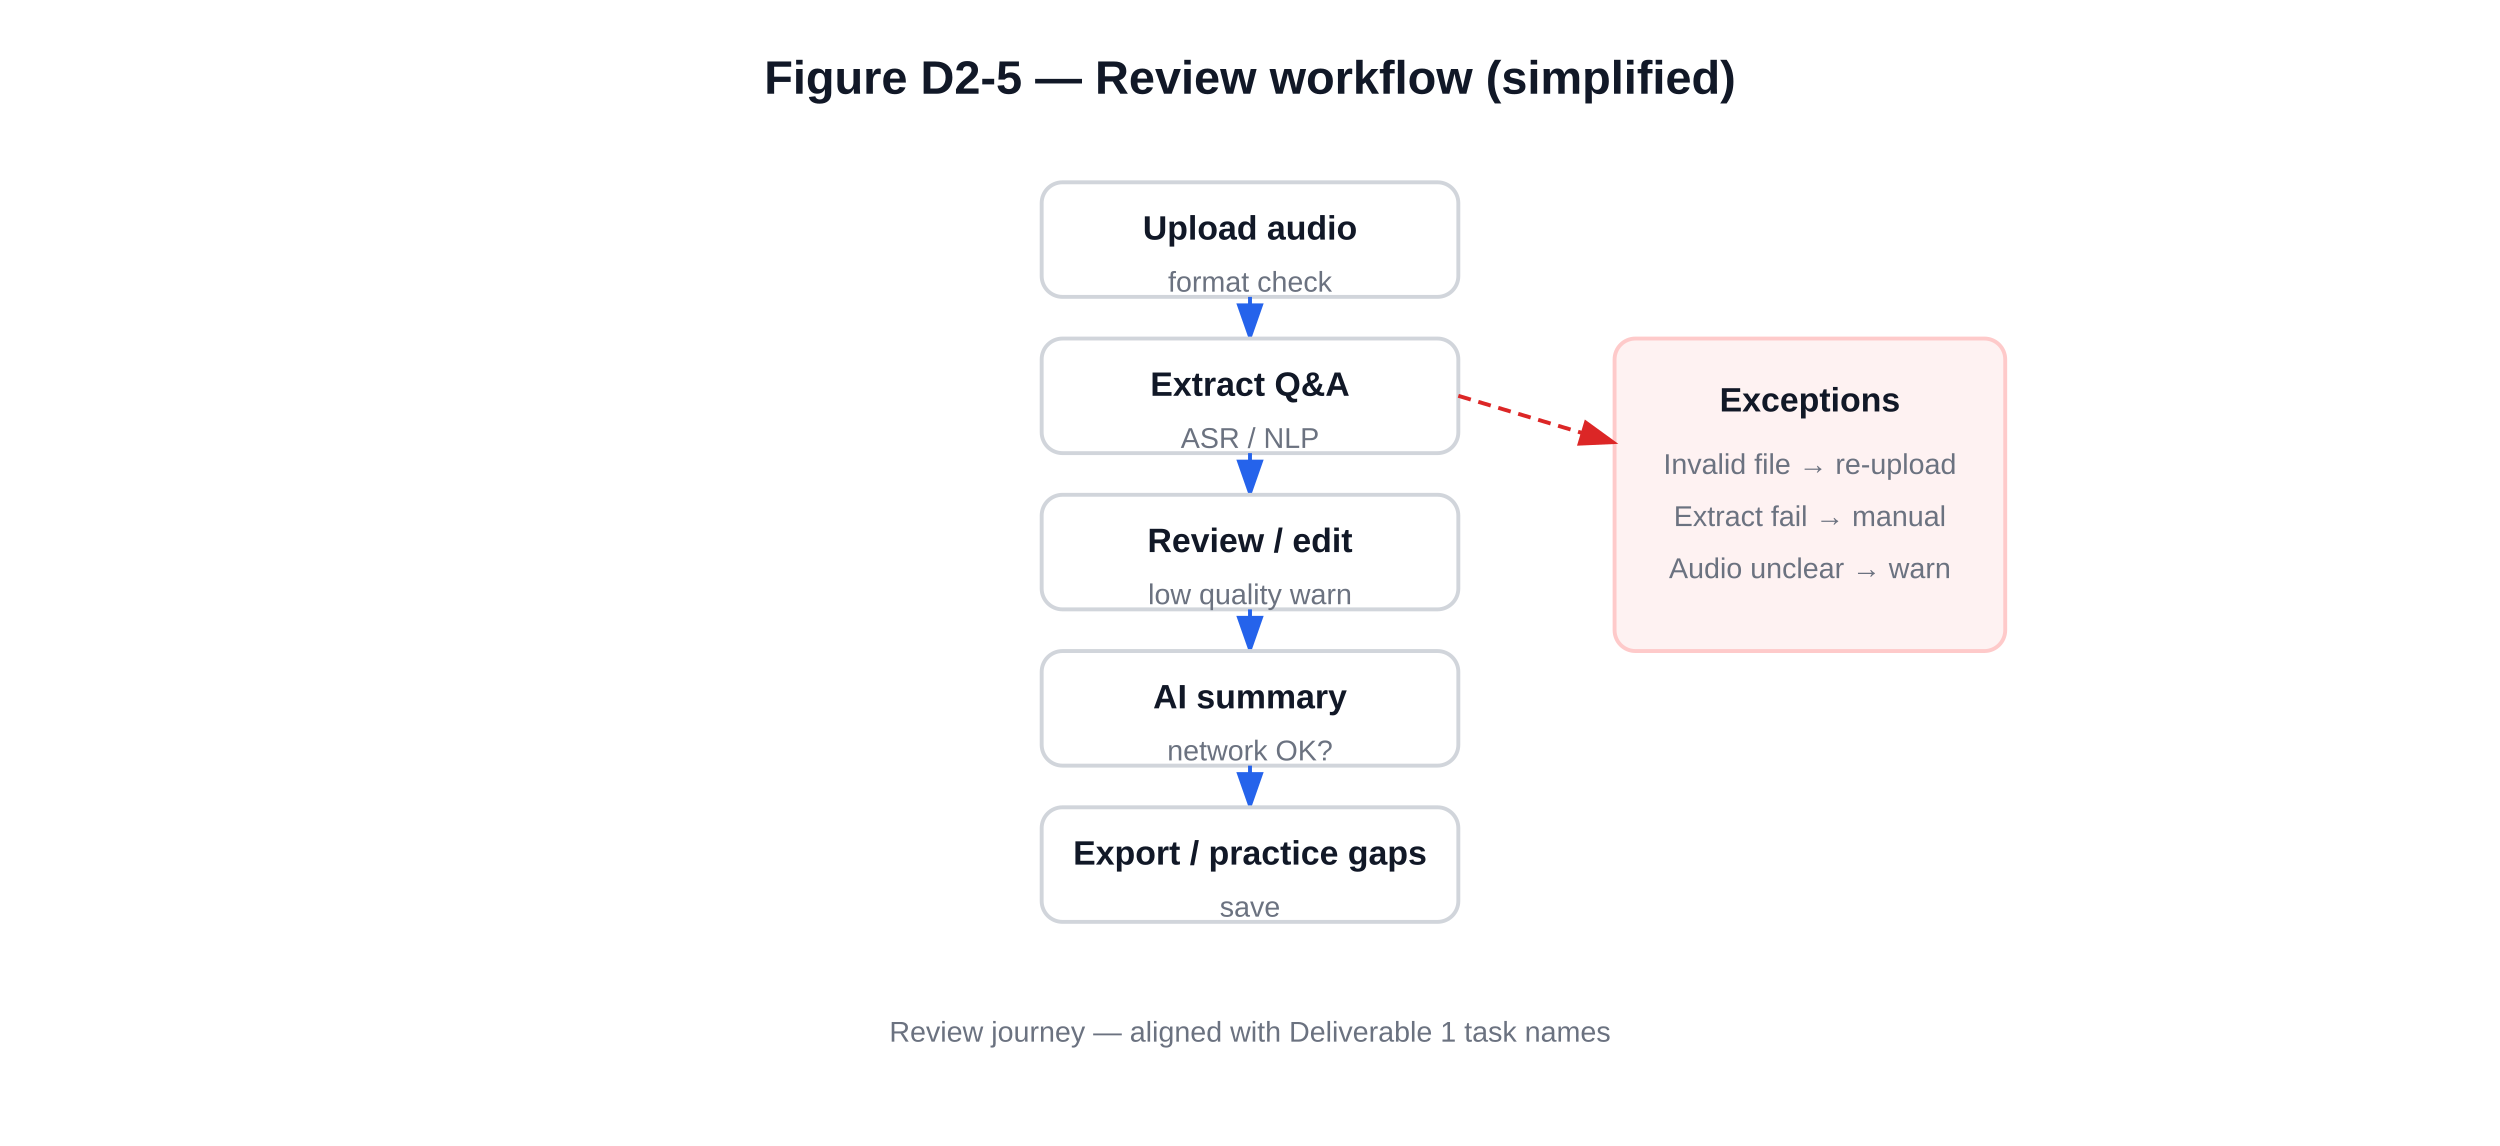
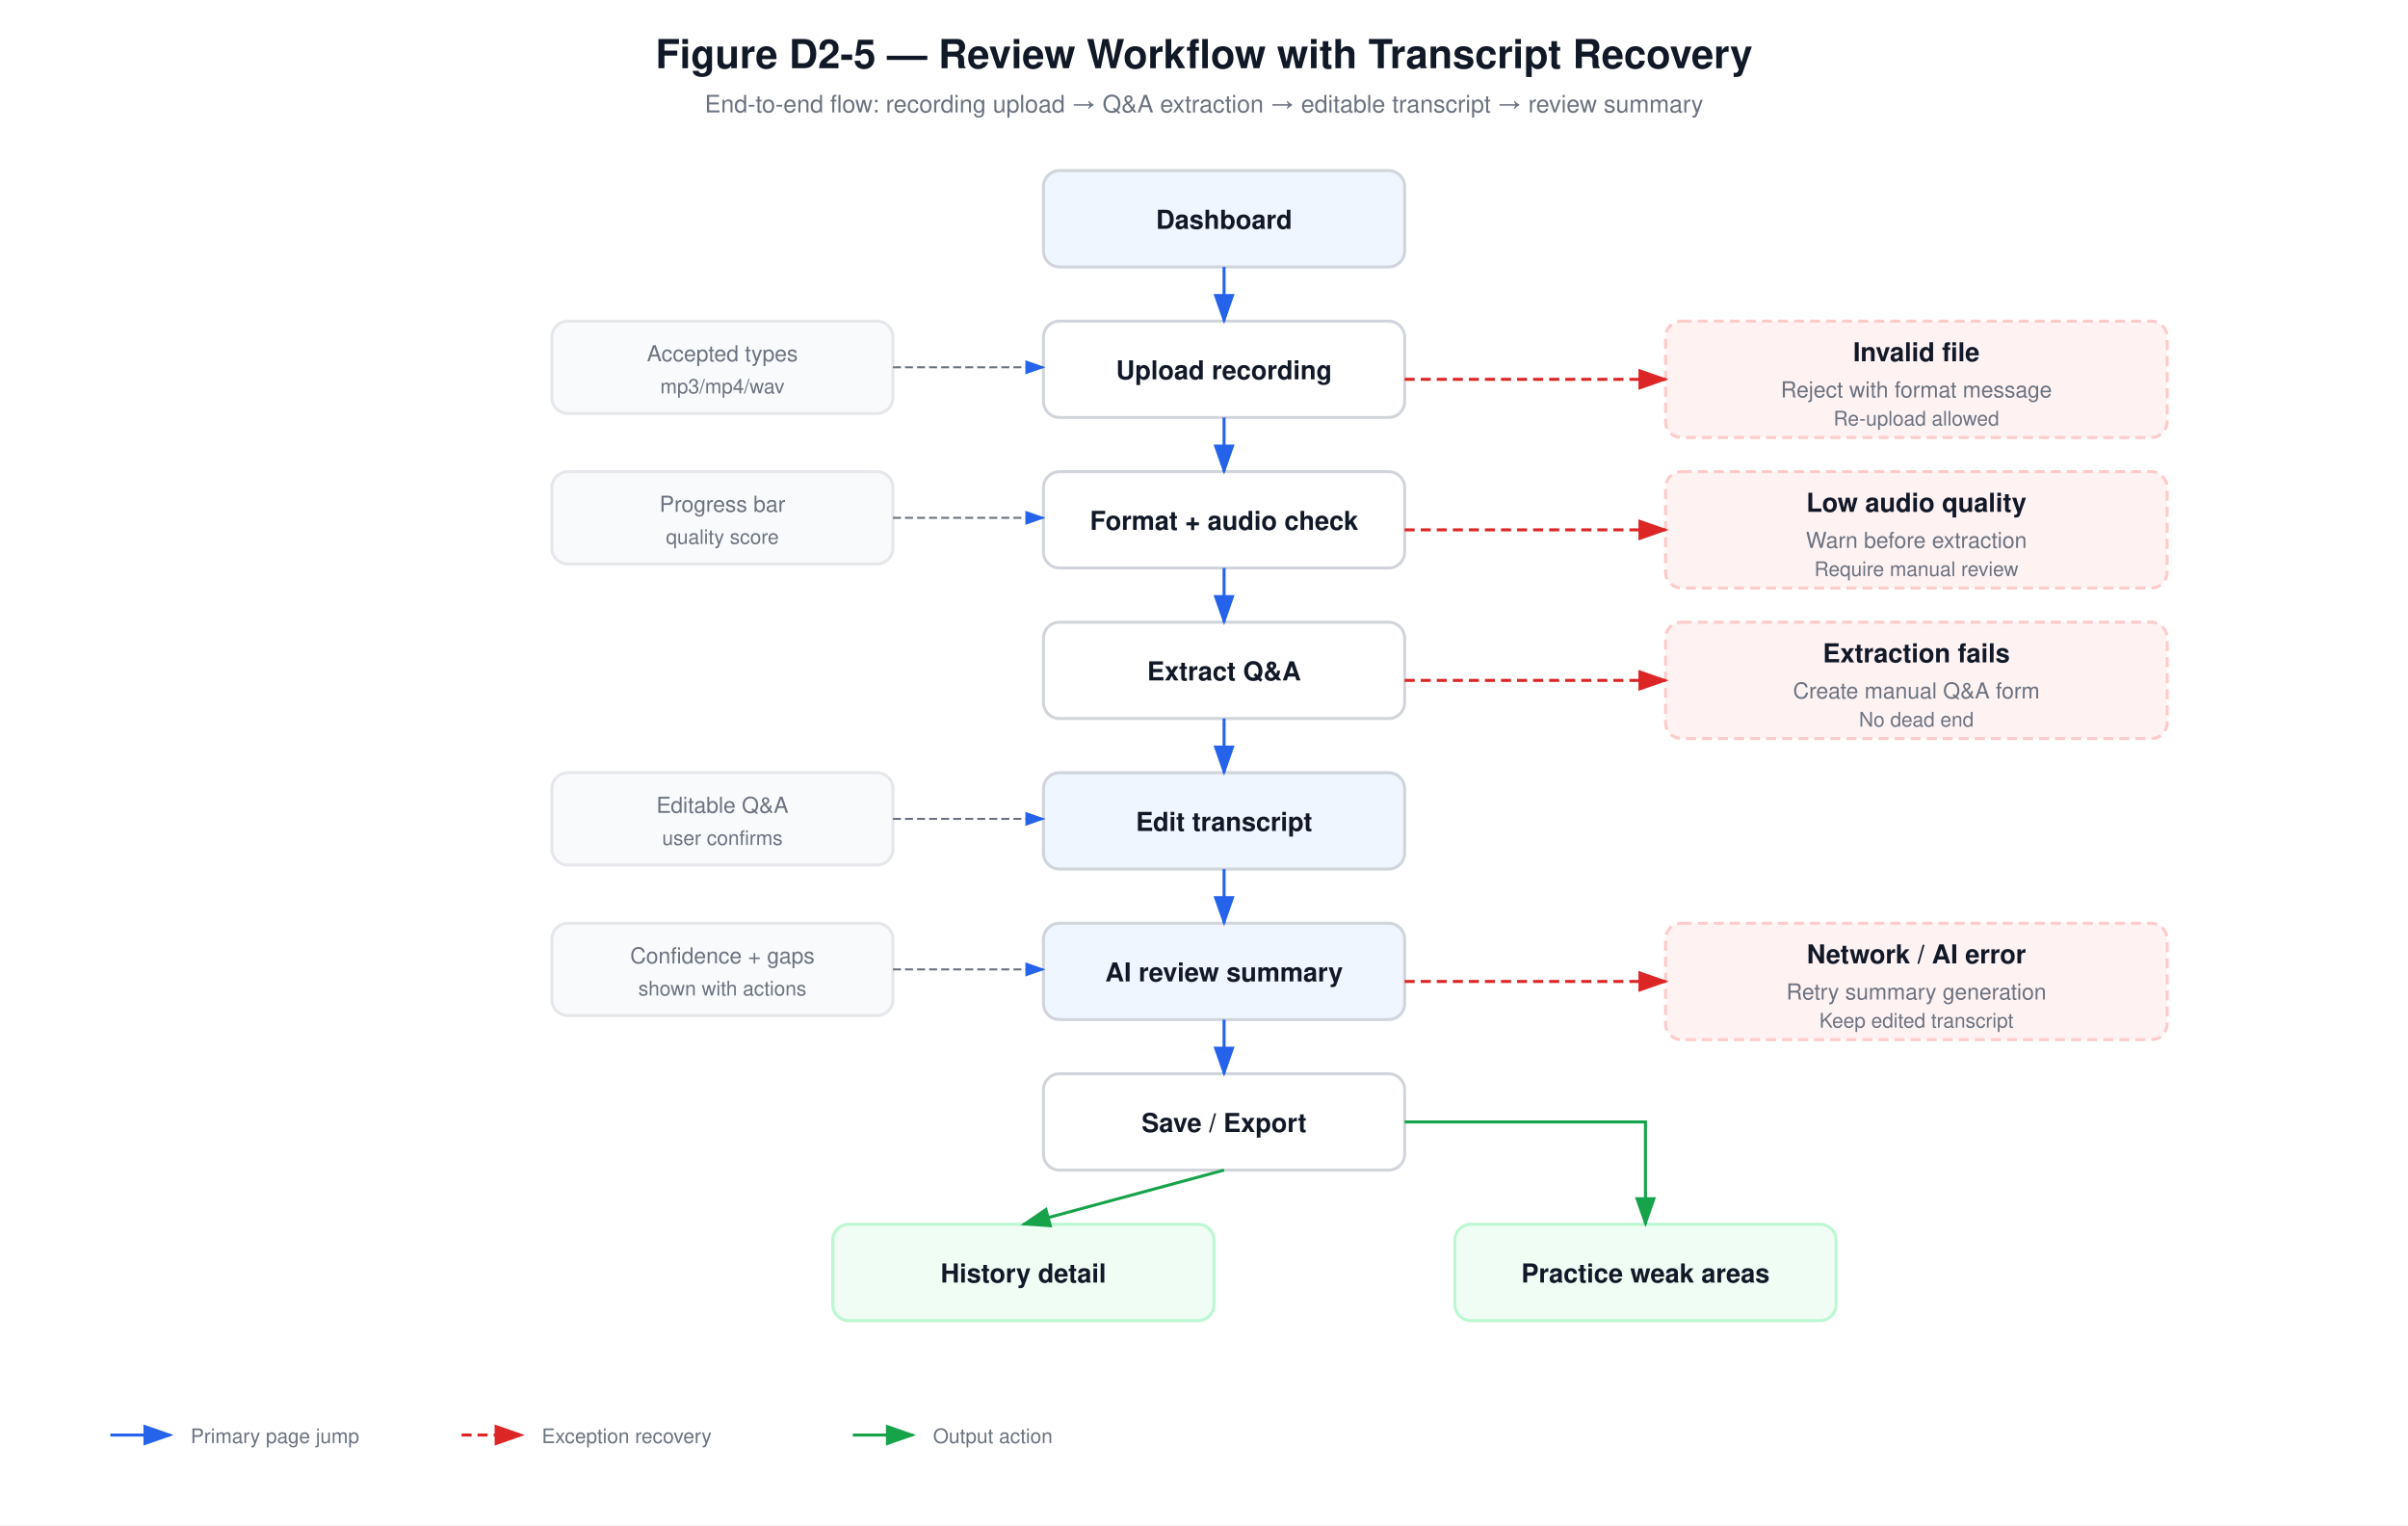
- <svg xmlns="http://www.w3.org/2000/svg" viewBox="0 0 960 440" width="960">
+ <svg xmlns="http://www.w3.org/2000/svg" viewBox="0 0 1200 760" width="1200" height="760">
  <style>
-     text { font-family: -apple-system, BlinkMacSystemFont, "Helvetica Neue", Arial, "PingFang SC", sans-serif; }
-     .t { fill: #111827; font-size: 14px; }
-     .st { fill: #6b7280; font-size: 11px; }
-     .ttl { fill: #111827; font-size: 18px; font-weight: 600; }
-     .sub { fill: #111827; font-size: 13px; font-weight: 600; }
-   </style>
+ text { font-family: 'Helvetica Neue', Helvetica, Arial, 'PingFang SC', 'Microsoft YaHei', sans-serif; }
+ .title { fill:#111827; font-size:20px; font-weight:600; }
+ .subtitle { fill:#6b7280; font-size:12px; }
+ .label { fill:#111827; font-size:13px; font-weight:600; }
+ .small { fill:#6b7280; font-size:11px; }
+ .tiny { fill:#6b7280; font-size:10px; }
+ .cell { fill:#111827; font-size:12px; }
+ </style>
  <defs>
-     <marker id="arrB" markerWidth="10" markerHeight="7" refX="9" refY="3.5" orient="auto">
-       <polygon points="0 0, 10 3.5, 0 7" fill="#2563eb" />
+     <marker id="arrow-blue" markerWidth="10" markerHeight="7" refX="9" refY="3.5" orient="auto">
+       <polygon points="0 0,10 3.5,0 7" fill="#2563eb" />
    </marker>
-     <marker id="arrR" markerWidth="10" markerHeight="7" refX="9" refY="3.5" orient="auto">
-       <polygon points="0 0, 10 3.5, 0 7" fill="#dc2626" />
+     <marker id="arrow-red" markerWidth="10" markerHeight="7" refX="9" refY="3.5" orient="auto">
+       <polygon points="0 0,10 3.5,0 7" fill="#dc2626" />
    </marker>
-     <marker id="arrG" markerWidth="10" markerHeight="7" refX="9" refY="3.5" orient="auto">
-       <polygon points="0 0, 10 3.5, 0 7" fill="#059669" />
+     <marker id="arrow-green" markerWidth="10" markerHeight="7" refX="9" refY="3.5" orient="auto">
+       <polygon points="0 0,10 3.5,0 7" fill="#16a34a" />
+     </marker>
+     <marker id="arrow-purple" markerWidth="10" markerHeight="7" refX="9" refY="3.5" orient="auto">
+       <polygon points="0 0,10 3.5,0 7" fill="#9333ea" />
    </marker>
  </defs>
-   <rect width="10000" height="10000" x="-5000" y="-5000" fill="#ffffff" />
-   <text x="480" y="36" text-anchor="middle" class="ttl">Figure D2-5 — Review workflow (simplified)</text>
-   <rect x="400" y="70" width="160" height="44" rx="8" fill="#ffffff" stroke="#d1d5db" stroke-width="1.5" />
-   <text x="480.0" y="92" text-anchor="middle" class="sub">Upload audio</text>
-   <text x="480.0" y="112" text-anchor="middle" class="st">format check</text>
-   <line x1="480" y1="114" x2="480" y2="130" stroke="#2563eb" stroke-width="1.5" marker-end="url(#arrB)" />
-   <rect x="400" y="130" width="160" height="44" rx="8" fill="#ffffff" stroke="#d1d5db" stroke-width="1.5" />
-   <text x="480.0" y="152" text-anchor="middle" class="sub">Extract Q&amp;A</text>
-   <text x="480.0" y="172" text-anchor="middle" class="st">ASR / NLP</text>
-   <line x1="480" y1="174" x2="480" y2="190" stroke="#2563eb" stroke-width="1.5" marker-end="url(#arrB)" />
-   <rect x="400" y="190" width="160" height="44" rx="8" fill="#ffffff" stroke="#d1d5db" stroke-width="1.5" />
-   <text x="480.0" y="212" text-anchor="middle" class="sub">Review / edit</text>
-   <text x="480.0" y="232" text-anchor="middle" class="st">low quality warn</text>
-   <line x1="480" y1="234" x2="480" y2="250" stroke="#2563eb" stroke-width="1.5" marker-end="url(#arrB)" />
-   <rect x="400" y="250" width="160" height="44" rx="8" fill="#ffffff" stroke="#d1d5db" stroke-width="1.5" />
-   <text x="480.0" y="272" text-anchor="middle" class="sub">AI summary</text>
-   <text x="480.0" y="292" text-anchor="middle" class="st">network OK?</text>
-   <line x1="480" y1="294" x2="480" y2="310" stroke="#2563eb" stroke-width="1.5" marker-end="url(#arrB)" />
-   <rect x="400" y="310" width="160" height="44" rx="8" fill="#ffffff" stroke="#d1d5db" stroke-width="1.5" />
-   <text x="480.0" y="332" text-anchor="middle" class="sub">Export / practice gaps</text>
-   <text x="480.0" y="352" text-anchor="middle" class="st">save</text>
-   <rect x="620" y="130" width="150" height="120" rx="8" fill="#fef2f2" stroke="#fecaca" stroke-width="1.5" />
-   <text x="695" y="158" text-anchor="middle" class="sub">Exceptions</text>
-   <text x="695" y="182" text-anchor="middle" class="st">Invalid file → re-upload</text>
-   <text x="695" y="202" text-anchor="middle" class="st">Extract fail → manual</text>
-   <text x="695" y="222" text-anchor="middle" class="st">Audio unclear → warn</text>
-   <path d="M 560 152 L 620 170" stroke="#dc2626" stroke-width="1.5" stroke-dasharray="5 3" fill="none" marker-end="url(#arrR)" />
-   <text x="480" y="400" text-anchor="middle" class="st">Review journey — aligned with Deliverable 1 task names</text>
+   <rect width="1200" height="760" fill="#ffffff" />
+   <text x="600" y="34" text-anchor="middle" class="title">Figure D2-5 — Review Workflow with Transcript Recovery</text>
+   <text x="600" y="56" text-anchor="middle" class="subtitle">End-to-end flow: recording upload → Q&amp;A extraction → editable transcript → review summary</text>
+   <rect x="520" y="85" width="180" height="48" rx="8" fill="#eff6ff" stroke="#d1d5db" stroke-width="1.5" />
+   <text x="610" y="114" text-anchor="middle" class="label">Dashboard</text>
+   <rect x="520" y="160" width="180" height="48" rx="8" fill="#ffffff" stroke="#d1d5db" stroke-width="1.5" />
+   <text x="610" y="189" text-anchor="middle" class="label">Upload recording</text>
+   <line x1="610" y1="133" x2="610" y2="160" stroke="#2563eb" stroke-width="1.5" fill="none" marker-end="url(#arrow-blue)" />
+   <rect x="520" y="235" width="180" height="48" rx="8" fill="#ffffff" stroke="#d1d5db" stroke-width="1.5" />
+   <text x="610" y="264" text-anchor="middle" class="label">Format + audio check</text>
+   <line x1="610" y1="208" x2="610" y2="235" stroke="#2563eb" stroke-width="1.5" fill="none" marker-end="url(#arrow-blue)" />
+   <rect x="520" y="310" width="180" height="48" rx="8" fill="#ffffff" stroke="#d1d5db" stroke-width="1.5" />
+   <text x="610" y="339" text-anchor="middle" class="label">Extract Q&amp;A</text>
+   <line x1="610" y1="283" x2="610" y2="310" stroke="#2563eb" stroke-width="1.5" fill="none" marker-end="url(#arrow-blue)" />
+   <rect x="520" y="385" width="180" height="48" rx="8" fill="#eff6ff" stroke="#d1d5db" stroke-width="1.5" />
+   <text x="610" y="414" text-anchor="middle" class="label">Edit transcript</text>
+   <line x1="610" y1="358" x2="610" y2="385" stroke="#2563eb" stroke-width="1.5" fill="none" marker-end="url(#arrow-blue)" />
+   <rect x="520" y="460" width="180" height="48" rx="8" fill="#eff6ff" stroke="#d1d5db" stroke-width="1.5" />
+   <text x="610" y="489" text-anchor="middle" class="label">AI review summary</text>
+   <line x1="610" y1="433" x2="610" y2="460" stroke="#2563eb" stroke-width="1.5" fill="none" marker-end="url(#arrow-blue)" />
+   <rect x="520" y="535" width="180" height="48" rx="8" fill="#ffffff" stroke="#d1d5db" stroke-width="1.5" />
+   <text x="610" y="564" text-anchor="middle" class="label">Save / Export</text>
+   <line x1="610" y1="508" x2="610" y2="535" stroke="#2563eb" stroke-width="1.5" fill="none" marker-end="url(#arrow-blue)" />
+   <rect x="275" y="160" width="170" height="46" rx="8" fill="#f9fafb" stroke="#e5e7eb" stroke-width="1.5" />
+   <text x="360" y="180" text-anchor="middle" class="small">Accepted types</text>
+   <text x="360" y="196" text-anchor="middle" class="tiny">mp3/mp4/wav</text>
+   <line x1="445" y1="183" x2="520" y2="183" stroke="#6b7280" stroke-width="1" fill="none" marker-end="url(#arrow-blue)" stroke-dasharray="4 2" />
+   <rect x="275" y="235" width="170" height="46" rx="8" fill="#f9fafb" stroke="#e5e7eb" stroke-width="1.5" />
+   <text x="360" y="255" text-anchor="middle" class="small">Progress bar</text>
+   <text x="360" y="271" text-anchor="middle" class="tiny">quality score</text>
+   <line x1="445" y1="258" x2="520" y2="258" stroke="#6b7280" stroke-width="1" fill="none" marker-end="url(#arrow-blue)" stroke-dasharray="4 2" />
+   <rect x="275" y="385" width="170" height="46" rx="8" fill="#f9fafb" stroke="#e5e7eb" stroke-width="1.5" />
+   <text x="360" y="405" text-anchor="middle" class="small">Editable Q&amp;A</text>
+   <text x="360" y="421" text-anchor="middle" class="tiny">user confirms</text>
+   <line x1="445" y1="408" x2="520" y2="408" stroke="#6b7280" stroke-width="1" fill="none" marker-end="url(#arrow-blue)" stroke-dasharray="4 2" />
+   <rect x="275" y="460" width="170" height="46" rx="8" fill="#f9fafb" stroke="#e5e7eb" stroke-width="1.5" />
+   <text x="360" y="480" text-anchor="middle" class="small">Confidence + gaps</text>
+   <text x="360" y="496" text-anchor="middle" class="tiny">shown with actions</text>
+   <line x1="445" y1="483" x2="520" y2="483" stroke="#6b7280" stroke-width="1" fill="none" marker-end="url(#arrow-blue)" stroke-dasharray="4 2" />
+   <rect x="830" y="160" width="250" height="58" rx="8" fill="#fef2f2" stroke="#fecaca" stroke-width="1.5" stroke-dasharray="5 3" />
+   <text x="955" y="180" text-anchor="middle" class="label">Invalid file</text>
+   <text x="955" y="198" text-anchor="middle" class="small">Reject with format message</text>
+   <text x="955" y="212" text-anchor="middle" class="tiny">Re-upload allowed</text>
+   <line x1="700" y1="189" x2="830" y2="189" stroke="#dc2626" stroke-width="1.5" fill="none" marker-end="url(#arrow-red)" stroke-dasharray="5 3" />
+   <rect x="830" y="235" width="250" height="58" rx="8" fill="#fef2f2" stroke="#fecaca" stroke-width="1.5" stroke-dasharray="5 3" />
+   <text x="955" y="255" text-anchor="middle" class="label">Low audio quality</text>
+   <text x="955" y="273" text-anchor="middle" class="small">Warn before extraction</text>
+   <text x="955" y="287" text-anchor="middle" class="tiny">Require manual review</text>
+   <line x1="700" y1="264" x2="830" y2="264" stroke="#dc2626" stroke-width="1.5" fill="none" marker-end="url(#arrow-red)" stroke-dasharray="5 3" />
+   <rect x="830" y="310" width="250" height="58" rx="8" fill="#fef2f2" stroke="#fecaca" stroke-width="1.5" stroke-dasharray="5 3" />
+   <text x="955" y="330" text-anchor="middle" class="label">Extraction fails</text>
+   <text x="955" y="348" text-anchor="middle" class="small">Create manual Q&amp;A form</text>
+   <text x="955" y="362" text-anchor="middle" class="tiny">No dead end</text>
+   <line x1="700" y1="339" x2="830" y2="339" stroke="#dc2626" stroke-width="1.5" fill="none" marker-end="url(#arrow-red)" stroke-dasharray="5 3" />
+   <rect x="830" y="460" width="250" height="58" rx="8" fill="#fef2f2" stroke="#fecaca" stroke-width="1.5" stroke-dasharray="5 3" />
+   <text x="955" y="480" text-anchor="middle" class="label">Network / AI error</text>
+   <text x="955" y="498" text-anchor="middle" class="small">Retry summary generation</text>
+   <text x="955" y="512" text-anchor="middle" class="tiny">Keep edited transcript</text>
+   <line x1="700" y1="489" x2="830" y2="489" stroke="#dc2626" stroke-width="1.5" fill="none" marker-end="url(#arrow-red)" stroke-dasharray="5 3" />
+   <rect x="725" y="610" width="190" height="48" rx="8" fill="#f0fdf4" stroke="#bbf7d0" stroke-width="1.5" />
+   <text x="820" y="639" text-anchor="middle" class="label">Practice weak areas</text>
+   <path d="M 700 559 L 820 559 L 820 610" stroke="#16a34a" stroke-width="1.5" fill="none" marker-end="url(#arrow-green)" />
+   <rect x="415" y="610" width="190" height="48" rx="8" fill="#f0fdf4" stroke="#bbf7d0" stroke-width="1.5" />
+   <text x="510" y="639" text-anchor="middle" class="label">History detail</text>
+   <line x1="610" y1="583" x2="510" y2="610" stroke="#16a34a" stroke-width="1.5" fill="none" marker-end="url(#arrow-green)" />
+   <line x1="55" y1="715" x2="85" y2="715" stroke="#2563eb" stroke-width="1.5" fill="none" marker-end="url(#arrow-blue)" />
+   <text x="95" y="719" text-anchor="start" class="tiny">Primary page jump</text>
+   <line x1="230" y1="715" x2="260" y2="715" stroke="#dc2626" stroke-width="1.5" fill="none" marker-end="url(#arrow-red)" stroke-dasharray="5 3" />
+   <text x="270" y="719" text-anchor="start" class="tiny">Exception recovery</text>
+   <line x1="425" y1="715" x2="455" y2="715" stroke="#16a34a" stroke-width="1.5" fill="none" marker-end="url(#arrow-green)" />
+   <text x="465" y="719" text-anchor="start" class="tiny">Output action</text>
</svg>
